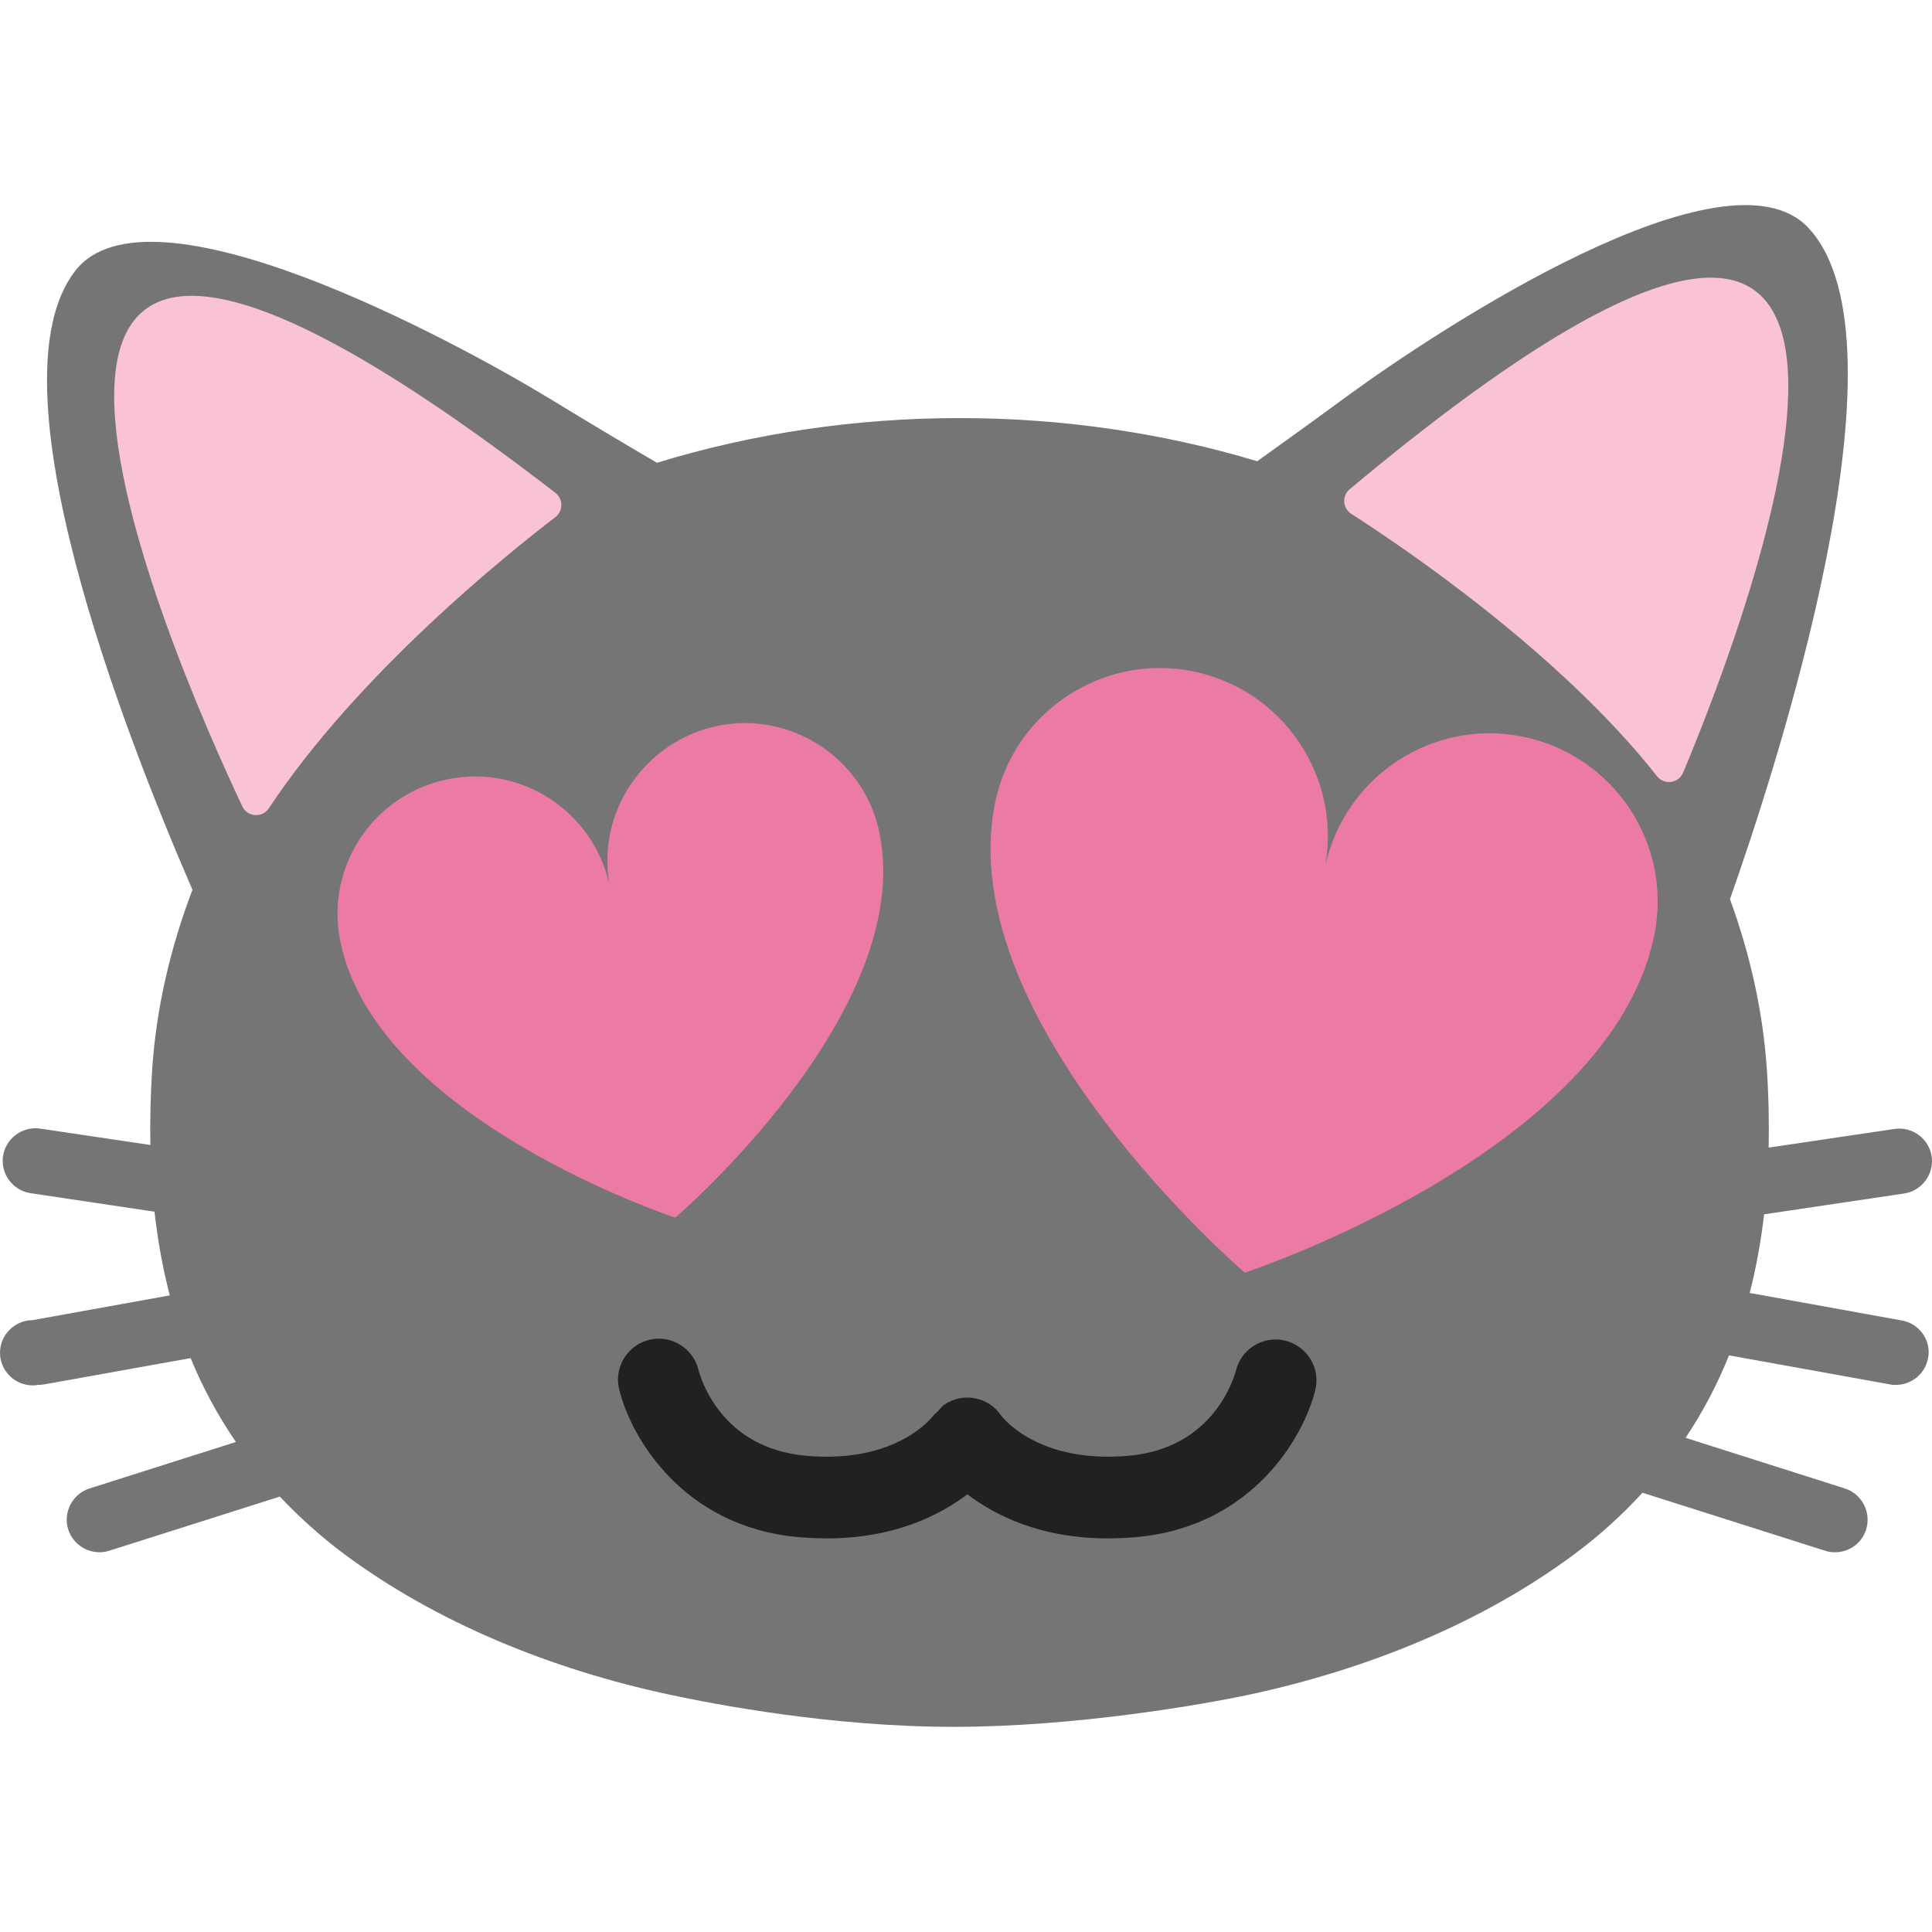
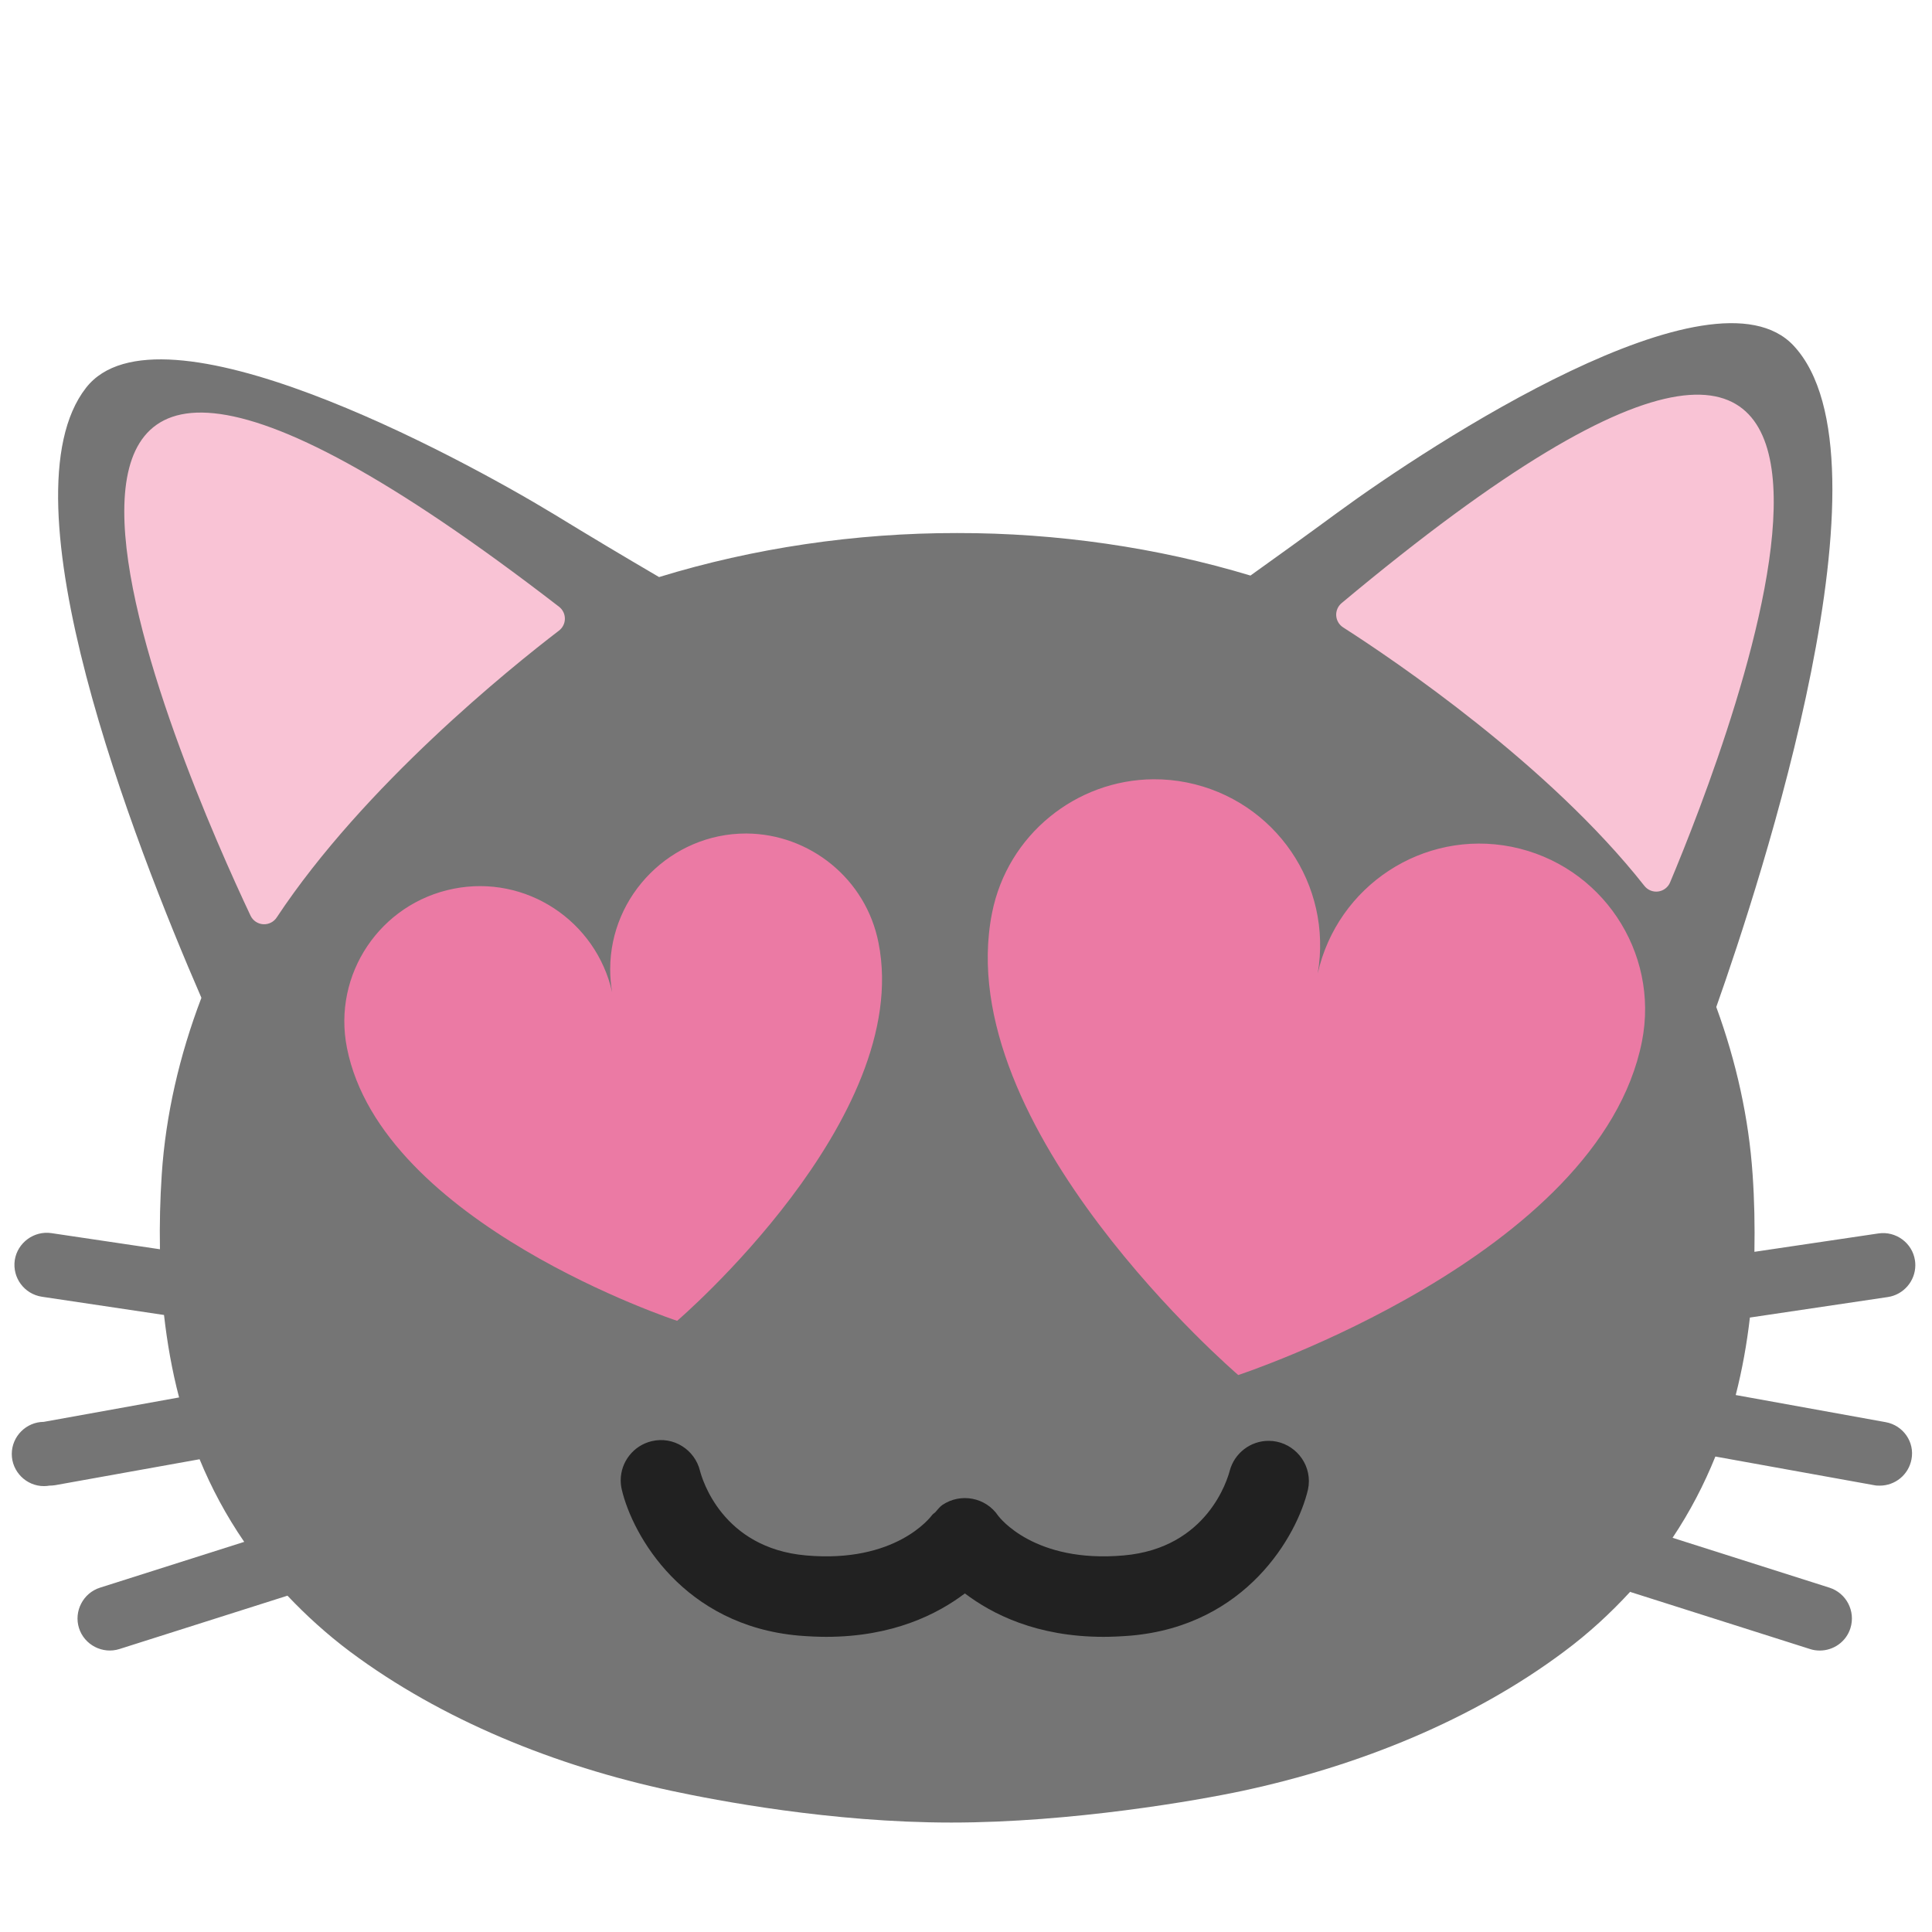
- <svg xmlns="http://www.w3.org/2000/svg" clip-rule="evenodd" fill-rule="evenodd" stroke-linejoin="round" stroke-miterlimit="2" version="1.1" viewBox="0 0 128 128" xml:space="preserve">
-   <g transform="matrix(.24328 0 0 .24328 -.79189 -8.1425)">
-     <g fill-rule="nonzero">
-       <path d="m521.21 393.08-41.458-7.5c1.792-7 3.083-14.166 3.917-21.416l38.125-5.667c4.346-0.645 7.598-4.414 7.598-8.808 0-0.441-0.033-0.881-0.098-1.317-0.709-4.833-5.292-8.167-10.084-7.458l-34.291 5.083c0.125-7.125 0-14.208-0.5-21.375-1.042-15.5-4.5-31.125-10.042-46.292 12.25-34.625 50.542-151.54 21.375-182.79-22.25-23.834-100.25 27.208-126 46.083-9.25 6.792-17.25 12.542-24.125 17.458-25.667-7.75-53.5-11.791-81.083-11.75-28.042-0.041-56.334 4.167-82.375 12.167-9.696-5.668-19.335-11.433-28.917-17.292-27.25-16.541-109.38-60.708-129.46-35.041-23.834 30.458 13.333 125.92 31.875 168.62-6.084 15.958-9.875 32.458-10.959 48.791-0.457 6.893-0.624 13.802-0.5 20.709l-30-4.459c-4.791-0.708-9.375 2.625-10.125 7.459-0.708 4.875 2.625 9.375 7.5 10.125l33.75 5.041c0.875 7.709 2.209 15.334 4.167 22.792l-37.417 6.75c-4.851 0.028-8.828 4.027-8.828 8.879 0 4.871 4.009 8.879 8.88 8.879 0.513 0 1.026-0.044 1.532-0.133 0.5 0 1.041-0.042 1.583-0.125l39.917-7.167c3.25 7.917 7.333 15.542 12.333 22.834l-39.875 12.666c-4.647 1.481-7.258 6.516-5.792 11.167 1.477 4.65 6.516 7.263 11.167 5.792l46.458-14.75c5.125 5.416 10.834 10.625 17.334 15.5 25.208 18.791 56.541 31.541 88.875 38.458 12.291 2.625 44 8.75 77.291 8.75 33.292 0 68.125-6.125 80.417-8.75 32.292-6.917 63.667-19.625 88.875-38.458 6.958-5.167 12.958-10.75 18.333-16.584 0.084 0.042 0.167 0.125 0.25 0.125l49.459 15.709c0.875 0.291 1.791 0.416 2.708 0.416 3.75 0 7.292-2.416 8.458-6.208 1.459-4.667-1.125-9.667-5.791-11.167l-43.375-13.791c4.791-7.167 8.708-14.709 11.833-22.459l43.875 7.917c0.542 0.125 1.042 0.125 1.583 0.125 4.209 0 7.959-3 8.75-7.292 0.917-4.75-2.291-9.375-7.125-10.25z" fill="#757575" />
-       <path d="m361.52 411.71c-3 12.75-17.042 37.584-48.958 40.375-2.625 0.209-5.125 0.334-7.542 0.334-18.5 0-30.792-6.292-38.333-12-7.542 5.708-19.875 12-38.334 12-2.416 0-4.916-0.125-7.541-0.334-31.875-2.791-45.959-27.625-48.959-40.375-0.196-0.833-0.294-1.687-0.294-2.543 0-5.149 3.573-9.657 8.586-10.832 5.958-1.416 11.875 2.292 13.333 8.209 0.584 2.25 6.125 21.333 29.292 23.375 24.792 2.208 34.417-10.584 34.833-11.125 0.25-0.375 0.667-0.542 0.959-0.875 0.625-0.667 1.125-1.417 1.916-1.959 5.084-3.416 12-2.083 15.417 3 0.292 0.375 9.917 13.167 34.708 10.959 23.209-2.042 28.709-21.209 29.292-23.417 1.295-4.854 5.725-8.257 10.749-8.257 6.103 0 11.125 5.022 11.125 11.125 0 0.787-0.084 1.571-0.249 2.34z" fill="#212121" />
-       <path d="m206.35 230.38h-0.175c-20.583 0-37.521 16.937-37.521 37.521 0 2.136 0.183 4.269 0.546 6.375-4.454-19.787-23.812-32.6-43.817-28.633-20.32 4.021-33.516 23.7-29.491 43.97 9.6 48.638 91.271 75.459 91.271 75.459s65.312-55.888 55.658-104.47c-3.471-17.737-19.05-30.1-36.471-30.221zm112.45-14.991c-21.291 0.145-40.3 15.258-44.604 36.945-11.8 59.405 68.054 127.72 68.054 127.72s99.854-32.85 111.59-92.25c4.854-24.72-11.209-48.779-36.059-53.762-24.458-4.85-48.125 10.817-53.57 35.012 4.2-24.458-11.734-47.87-36.188-52.787-3.036-0.606-6.125-0.902-9.221-0.883z" fill="#eb7aa4" />
-     </g>
-     <path d="m76.509 253.54c-0.81 1.27-2.245 2.003-3.75 1.914-1.504-0.09-2.843-0.987-3.497-2.344-18.507-39.191-103-230.72 85.252-85.416 1.031 0.796 1.63 2.028 1.619 3.331-0.011 1.302-0.63 2.524-1.673 3.304-13.296 10.175-53.797 42.74-77.951 79.211zm377.96-8.743c0.894 1.178 2.347 1.791 3.815 1.612 1.467-0.18 2.729-1.127 3.313-2.485 16.194-38.567 90.141-228.45-90.782-77.224-1.023 0.856-1.575 2.151-1.483 3.482s0.816 2.538 1.948 3.246c14.275 9.151 56.812 37.907 83.189 71.369z" fill="#f9c3d5" />
-   </g>
+ <svg xmlns="http://www.w3.org/2000/svg" width="100%" height="100%" viewBox="0 0 534 534" version="1.1" xml:space="preserve" style="fill-rule:evenodd;clip-rule:evenodd;stroke-linejoin:round;stroke-miterlimit:2;">
+   <path d="M521.208,393.083l-41.458,-7.5c1.792,-7 3.083,-14.166 3.917,-21.416l38.125,-5.667c4.346,-0.645 7.598,-4.414 7.598,-8.808c-0,-0.441 -0.033,-0.881 -0.098,-1.317c-0.709,-4.833 -5.292,-8.167 -10.084,-7.458l-34.291,5.083c0.125,-7.125 -0,-14.208 -0.5,-21.375c-1.042,-15.5 -4.5,-31.125 -10.042,-46.292c12.25,-34.625 50.542,-151.541 21.375,-182.791c-22.25,-23.834 -100.25,27.208 -126,46.083c-9.25,6.792 -17.25,12.542 -24.125,17.458c-25.667,-7.75 -53.5,-11.791 -81.083,-11.75c-28.042,-0.041 -56.334,4.167 -82.375,12.167c-9.696,-5.668 -19.335,-11.433 -28.917,-17.292c-27.25,-16.541 -109.375,-60.708 -129.458,-35.041c-23.834,30.458 13.333,125.916 31.875,168.625c-6.084,15.958 -9.875,32.458 -10.959,48.791c-0.457,6.893 -0.624,13.802 -0.5,20.709l-30,-4.459c-4.791,-0.708 -9.375,2.625 -10.125,7.459c-0.708,4.875 2.625,9.375 7.5,10.125l33.75,5.041c0.875,7.709 2.209,15.334 4.167,22.792l-37.417,6.75c-4.851,0.028 -8.828,4.027 -8.828,8.879c0,4.871 4.009,8.879 8.88,8.879c0.513,0 1.026,-0.044 1.532,-0.133c0.5,-0 1.041,-0.042 1.583,-0.125l39.917,-7.167c3.25,7.917 7.333,15.542 12.333,22.834l-39.875,12.666c-4.647,1.481 -7.258,6.516 -5.792,11.167c1.477,4.65 6.516,7.263 11.167,5.792l46.458,-14.75c5.125,5.416 10.834,10.625 17.334,15.5c25.208,18.791 56.541,31.541 88.875,38.458c12.291,2.625 44,8.75 77.291,8.75c33.292,-0 68.125,-6.125 80.417,-8.75c32.292,-6.917 63.667,-19.625 88.875,-38.458c6.958,-5.167 12.958,-10.75 18.333,-16.584c0.084,0.042 0.167,0.125 0.25,0.125l49.459,15.709c0.875,0.291 1.791,0.416 2.708,0.416c3.75,0 7.292,-2.416 8.458,-6.208c1.459,-4.667 -1.125,-9.667 -5.791,-11.167l-43.375,-13.791c4.791,-7.167 8.708,-14.709 11.833,-22.459l43.875,7.917c0.542,0.125 1.042,0.125 1.583,0.125c4.209,-0 7.959,-3 8.75,-7.292c0.917,-4.75 -2.291,-9.375 -7.125,-10.25Z" style="fill:#757575;fill-rule:nonzero;" />
+   <path d="M361.523,411.708c-3,12.75 -17.042,37.584 -48.958,40.375c-2.625,0.209 -5.125,0.334 -7.542,0.334c-18.5,-0 -30.792,-6.292 -38.333,-12c-7.542,5.708 -19.875,12 -38.334,12c-2.416,-0 -4.916,-0.125 -7.541,-0.334c-31.875,-2.791 -45.959,-27.625 -48.959,-40.375c-0.196,-0.833 -0.294,-1.687 -0.294,-2.543c-0,-5.149 3.573,-9.657 8.586,-10.832c5.958,-1.416 11.875,2.292 13.333,8.209c0.584,2.25 6.125,21.333 29.292,23.375c24.792,2.208 34.417,-10.584 34.833,-11.125c0.25,-0.375 0.667,-0.542 0.959,-0.875c0.625,-0.667 1.125,-1.417 1.916,-1.959c5.084,-3.416 12,-2.083 15.417,3c0.292,0.375 9.917,13.167 34.708,10.959c23.209,-2.042 28.709,-21.209 29.292,-23.417c1.295,-4.854 5.725,-8.257 10.749,-8.257c6.103,0 11.125,5.022 11.125,11.125c-0,0.787 -0.084,1.571 -0.249,2.34Z" style="fill:#212121;fill-rule:nonzero;" />
+   <path d="M206.35,230.379c-0.058,-0 -0.117,-0 -0.175,-0c-20.583,-0 -37.521,16.937 -37.521,37.521c0,2.136 0.183,4.269 0.546,6.375c-4.454,-19.787 -23.812,-32.6 -43.817,-28.633c-20.32,4.021 -33.516,23.7 -29.491,43.97c9.6,48.638 91.271,75.459 91.271,75.459c-0,-0 65.312,-55.888 55.658,-104.471c-3.471,-17.737 -19.05,-30.1 -36.471,-30.221Zm112.454,-14.991c-21.291,0.145 -40.3,15.258 -44.604,36.945c-11.8,59.405 68.054,127.725 68.054,127.725c0,0 99.854,-32.85 111.588,-92.25c4.854,-24.72 -11.209,-48.779 -36.059,-53.762c-24.458,-4.85 -48.125,10.817 -53.57,35.012c4.2,-24.458 -11.734,-47.87 -36.188,-52.787c-3.036,-0.606 -6.125,-0.902 -9.221,-0.883Z" style="fill:#eb7aa4;fill-rule:nonzero;" />
+   <path d="M76.509,253.544c-0.81,1.27 -2.245,2.003 -3.75,1.914c-1.504,-0.09 -2.843,-0.987 -3.497,-2.344c-18.507,-39.191 -103.004,-230.722 85.252,-85.416c1.031,0.796 1.63,2.028 1.619,3.331c-0.011,1.302 -0.63,2.524 -1.673,3.304c-13.296,10.175 -53.797,42.74 -77.951,79.211Zm377.956,-8.743c0.894,1.178 2.347,1.791 3.815,1.612c1.467,-0.18 2.729,-1.127 3.313,-2.485c16.194,-38.567 90.141,-228.453 -90.782,-77.224c-1.023,0.856 -1.575,2.151 -1.483,3.482c0.092,1.331 0.816,2.538 1.948,3.246c14.275,9.151 56.812,37.907 83.189,71.369Z" style="fill:#f9c3d5;" />
</svg>
